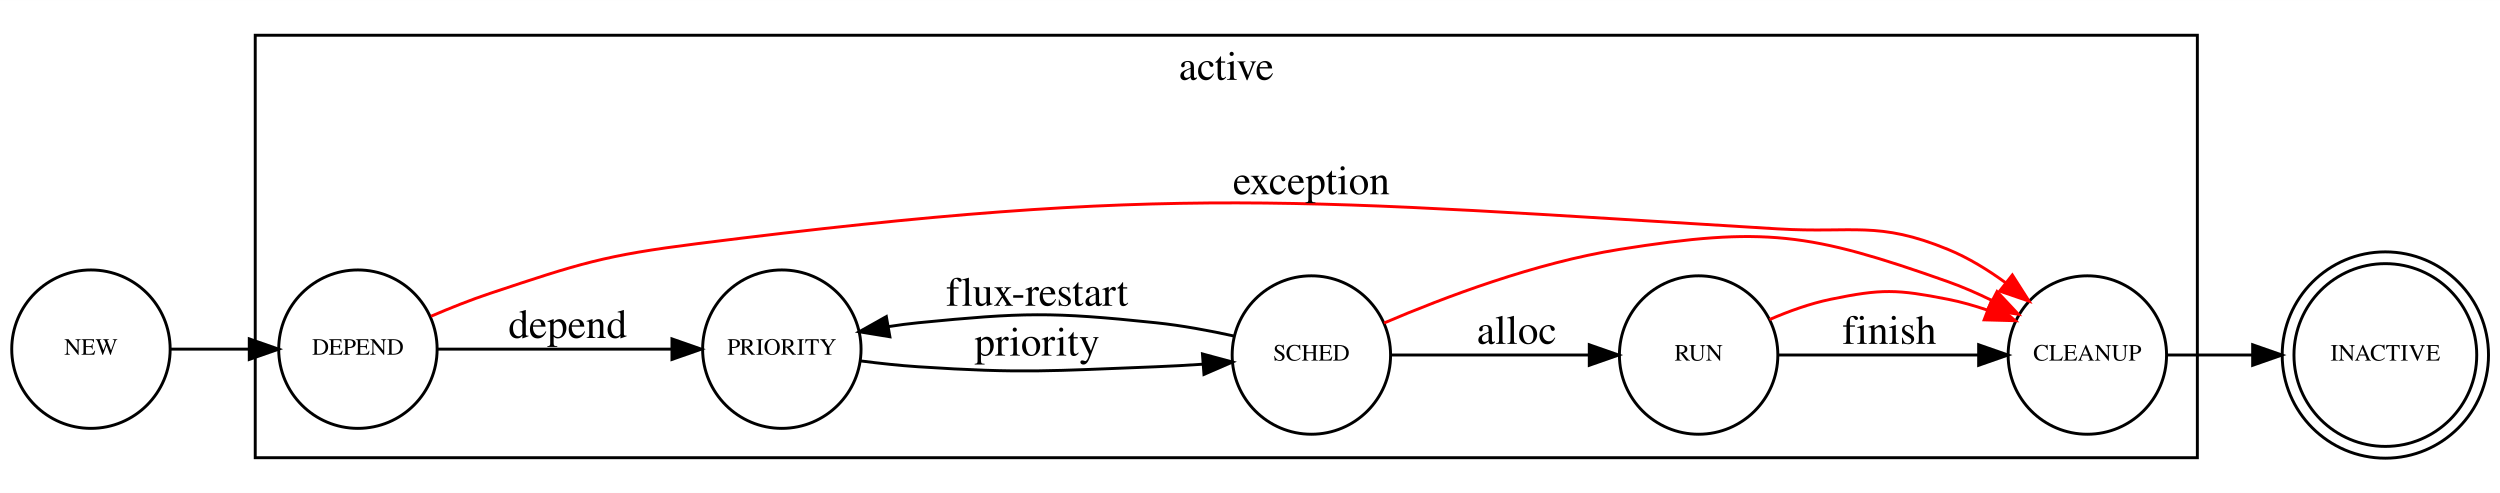
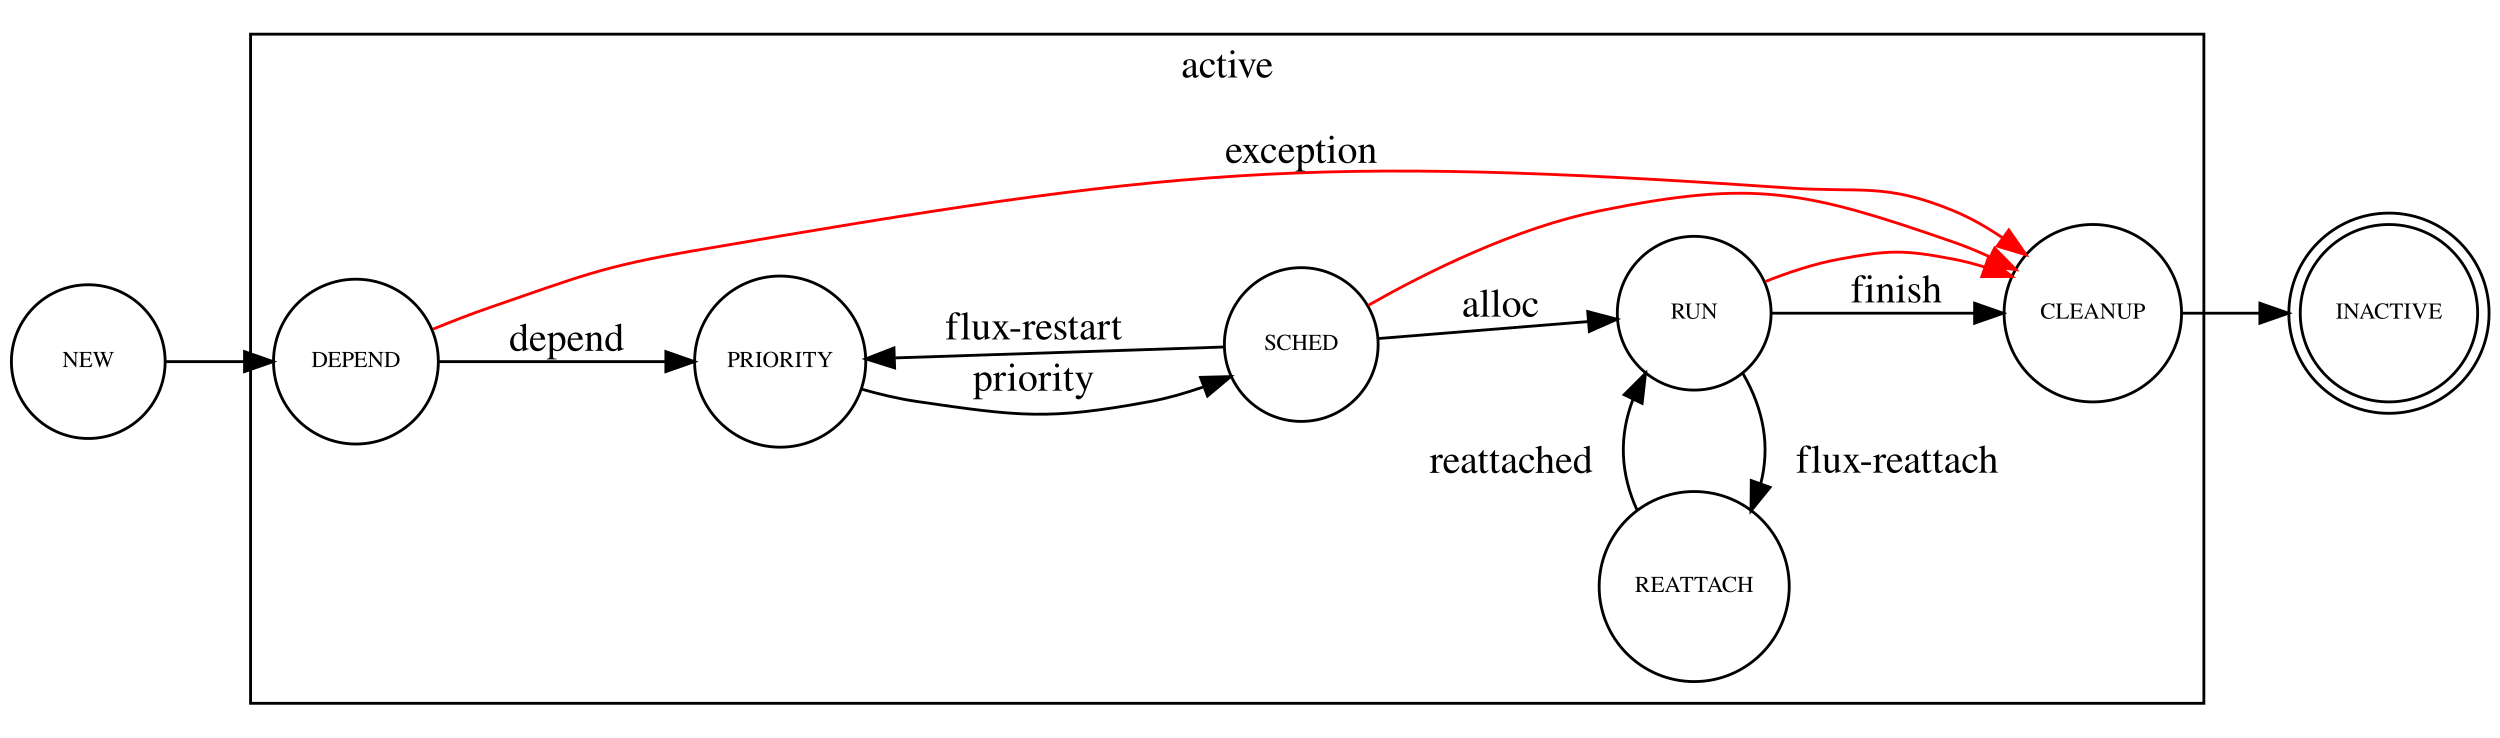
- <svg xmlns="http://www.w3.org/2000/svg" width="852pt" height="168pt" viewBox="0.00 0.00 852.16 168.00">
-   <g id="graph0" class="graph" transform="scale(1 1) rotate(0) translate(4 164)">
-     <polygon fill="white" stroke="transparent" points="-4,4 -4,-164 848.16,-164 848.16,4 -4,4" />
+ <svg xmlns="http://www.w3.org/2000/svg" width="878pt" height="259pt" viewBox="0.00 0.00 878.00 259.00">
+   <g id="graph0" class="graph" transform="scale(1 1) rotate(0) translate(4 255)">
+     <polygon fill="white" stroke="white" points="-4,5 -4,-255 875,-255 875,5 -4,5" />
    <g id="clust1" class="cluster">
-       <polygon fill="none" stroke="black" points="83,-8 83,-152 745,-152 745,-8 83,-8" />
-       <text text-anchor="middle" x="414" y="-136.8" font-family="Times,serif" font-size="14.00">active</text>
+       <polygon fill="none" stroke="black" points="84,-8 84,-243 770,-243 770,-8 84,-8" />
+       <text text-anchor="middle" x="427" y="-227.8" font-family="Times,serif" font-size="14.00">active</text>
    </g>
    <g id="node1" class="node">
-       <ellipse fill="none" stroke="black" cx="809.08" cy="-43" rx="31.15" ry="31.15" />
-       <ellipse fill="none" stroke="black" cx="809.08" cy="-43" rx="35.16" ry="35.16" />
-       <text text-anchor="middle" x="809.08" y="-41.1" font-family="Times,serif" font-size="8.00">INACTIVE</text>
+       <ellipse fill="none" stroke="black" cx="835" cy="-145" rx="31.152" ry="31.152" />
+       <ellipse fill="none" stroke="black" cx="835" cy="-145" rx="35.161" ry="35.161" />
+       <text text-anchor="middle" x="835" y="-143.1" font-family="Times,serif" font-size="8.00">INACTIVE</text>
    </g>
    <g id="node2" class="node">
-       <ellipse fill="none" stroke="black" cx="118" cy="-45" rx="27" ry="27" />
-       <text text-anchor="middle" x="118" y="-43.1" font-family="Times,serif" font-size="8.00">DEPEND</text>
+       <ellipse fill="none" stroke="black" cx="121" cy="-128" rx="28.946" ry="28.946" />
+       <text text-anchor="middle" x="121" y="-126.1" font-family="Times,serif" font-size="8.00">DEPEND</text>
    </g>
    <g id="node3" class="node">
-       <ellipse fill="none" stroke="black" cx="262.5" cy="-45" rx="27" ry="27" />
-       <text text-anchor="middle" x="262.5" y="-43.1" font-family="Times,serif" font-size="8.00">PRIORITY</text>
+       <ellipse fill="none" stroke="black" cx="270" cy="-128" rx="30.054" ry="30.054" />
+       <text text-anchor="middle" x="270" y="-126.1" font-family="Times,serif" font-size="8.00">PRIORITY</text>
    </g>
    <g id="edge2" class="edge">
-       <path fill="none" stroke="black" d="M145.14,-45C167.49,-45 199.92,-45 224.86,-45" />
-       <polygon fill="black" stroke="black" points="225.05,-48.5 235.05,-45 225.05,-41.5 225.05,-48.5" />
-       <text text-anchor="middle" x="189.5" y="-48.8" font-family="Times,serif" font-size="14.00">depend</text>
+       <path fill="none" stroke="black" d="M149.996,-128C172.518,-128 204.44,-128 229.553,-128" />
+       <polygon fill="black" stroke="black" points="229.851,-131.5 239.851,-128 229.851,-124.5 229.851,-131.5" />
+       <text text-anchor="middle" x="195" y="-131.8" font-family="Times,serif" font-size="14.00">depend</text>
+     </g>
+     <g id="node7" class="node">
+       <ellipse fill="none" stroke="black" cx="731" cy="-145" rx="31.161" ry="31.161" />
+       <text text-anchor="middle" x="731" y="-143.1" font-family="Times,serif" font-size="8.00">CLEANUP</text>
+     </g>
+     <g id="edge10" class="edge">
+       <path fill="none" stroke="red" d="M148.063,-139.405C154.52,-142.053 161.464,-144.751 168,-147 199.405,-157.804 207.267,-161.381 240,-167 408.482,-195.923 453.455,-200.706 624,-189 649.961,-187.218 657.935,-190.9 682,-181 687.943,-178.555 693.808,-175.198 699.289,-171.511" />
+       <polygon fill="red" stroke="red" points="701.5,-174.231 707.541,-165.528 697.391,-168.564 701.5,-174.231" />
+       <text text-anchor="middle" x="453" y="-197.8" font-family="Times,serif" font-size="14.00">exception</text>
+     </g>
+     <g id="node4" class="node">
+       <ellipse fill="none" stroke="black" cx="453" cy="-134" rx="27" ry="27" />
+       <text text-anchor="middle" x="453" y="-132.1" font-family="Times,serif" font-size="8.00">SCHED</text>
+     </g>
+     <g id="edge3" class="edge">
+       <path fill="none" stroke="black" d="M298.536,-118.353C304.853,-116.546 311.597,-114.933 318,-114 354.063,-108.743 364.168,-107.347 400,-114 406.092,-115.131 412.392,-116.949 418.413,-119.038" />
+       <polygon fill="black" stroke="black" points="417.607,-122.475 428.199,-122.738 420.083,-115.928 417.607,-122.475" />
+       <text text-anchor="middle" x="359" y="-117.8" font-family="Times,serif" font-size="14.00">priority</text>
+     </g>
+     <g id="node5" class="node">
+       <ellipse fill="none" stroke="black" cx="591" cy="-145" rx="27" ry="27" />
+       <text text-anchor="middle" x="591" y="-143.1" font-family="Times,serif" font-size="8.00">RUN</text>
+     </g>
+     <g id="edge4" class="edge">
+       <path fill="none" stroke="black" d="M480.222,-136.121C501.106,-137.81 530.574,-140.193 553.721,-142.066" />
+       <polygon fill="black" stroke="black" points="553.609,-145.568 563.858,-142.886 554.173,-138.591 553.609,-145.568" />
+       <text text-anchor="middle" x="523" y="-143.8" font-family="Times,serif" font-size="14.00">alloc</text>
+     </g>
+     <g id="edge7" class="edge">
+       <path fill="none" stroke="black" d="M425.929,-133.136C395.672,-132.133 345.459,-130.468 310.427,-129.307" />
+       <polygon fill="black" stroke="black" points="310.191,-125.797 300.081,-128.964 309.959,-132.793 310.191,-125.797" />
+       <text text-anchor="middle" x="359" y="-135.8" font-family="Times,serif" font-size="14.00">flux-restart</text>
+     </g>
+     <g id="edge11" class="edge">
+       <path fill="none" stroke="red" d="M476.531,-147.776C496.945,-159.363 528.29,-174.974 558,-181 612.223,-191.998 629.726,-188.127 682,-170 686.26,-168.523 690.609,-166.721 694.864,-164.768" />
+       <polygon fill="red" stroke="red" points="696.515,-167.858 703.96,-160.32 693.439,-161.569 696.515,-167.858" />
+     </g>
+     <g id="edge5" class="edge">
+       <path fill="none" stroke="black" d="M618.282,-145C638.355,-145 666.381,-145 689.34,-145" />
+       <polygon fill="black" stroke="black" points="689.486,-148.5 699.486,-145 689.486,-141.5 689.486,-148.5" />
+       <text text-anchor="middle" x="662" y="-148.8" font-family="Times,serif" font-size="14.00">finish</text>
    </g>
    <g id="node6" class="node">
-       <ellipse fill="none" stroke="black" cx="707.5" cy="-43" rx="27" ry="27" />
-       <text text-anchor="middle" x="707.5" y="-41.1" font-family="Times,serif" font-size="8.00">CLEANUP</text>
+       <ellipse fill="none" stroke="black" cx="591" cy="-49" rx="33.376" ry="33.376" />
+       <text text-anchor="middle" x="591" y="-47.1" font-family="Times,serif" font-size="8.00">REATTACH</text>
    </g>
    <g id="edge8" class="edge">
-       <path fill="none" stroke="red" d="M142.92,-56.22C149.35,-58.99 156.37,-61.79 163,-64 193.79,-74.25 201.81,-76.94 234,-81 396.28,-101.47 438.72,-95.82 602,-86 627.92,-84.44 635.98,-88.86 660,-79 666.88,-76.18 673.62,-72.04 679.73,-67.57" />
-       <polygon fill="red" stroke="red" points="681.93,-70.29 687.63,-61.36 677.6,-64.79 681.93,-70.29" />
-       <text text-anchor="middle" x="443" y="-97.8" font-family="Times,serif" font-size="14.00">exception</text>
+       <path fill="none" stroke="black" d="M608.095,-123.862C615.605,-110.924 617.689,-97.985 614.347,-85.046" />
+       <polygon fill="black" stroke="black" points="617.636,-83.848 610.955,-75.625 611.049,-86.219 617.636,-83.848" />
+       <text text-anchor="middle" x="662.279" y="-89.009" font-family="Times,serif" font-size="14.00">flux-reattach</text>
    </g>
-     <g id="node4" class="node">
-       <ellipse fill="none" stroke="black" cx="443" cy="-43" rx="27" ry="27" />
-       <text text-anchor="middle" x="443" y="-41.1" font-family="Times,serif" font-size="8.00">SCHED</text>
-     </g>
-     <g id="edge3" class="edge">
-       <path fill="none" stroke="black" d="M289.43,-40.98C295.81,-40.16 302.64,-39.42 309,-39 344.92,-36.64 354.03,-37.62 390,-39 395.18,-39.2 400.65,-39.51 406.01,-39.87" />
-       <polygon fill="black" stroke="black" points="405.87,-43.37 416.1,-40.61 406.39,-36.39 405.87,-43.37" />
-       <text text-anchor="middle" x="349.5" y="-42.8" font-family="Times,serif" font-size="14.00">priority</text>
-     </g>
-     <g id="edge7" class="edge">
-       <path fill="none" stroke="black" d="M416.78,-49.44C408.33,-51.3 398.81,-53.08 390,-54 354.2,-57.75 344.83,-57.51 309,-54 305.71,-53.68 302.31,-53.23 298.92,-52.7" />
-       <polygon fill="black" stroke="black" points="299.33,-49.22 288.88,-50.93 298.12,-56.11 299.33,-49.22" />
-       <text text-anchor="middle" x="349.5" y="-59.8" font-family="Times,serif" font-size="14.00">flux-restart</text>
-     </g>
-     <g id="node5" class="node">
-       <ellipse fill="none" stroke="black" cx="575" cy="-43" rx="27" ry="27" />
-       <text text-anchor="middle" x="575" y="-41.1" font-family="Times,serif" font-size="8.00">RUN</text>
-     </g>
-     <g id="edge4" class="edge">
-       <path fill="none" stroke="black" d="M470.31,-43C489.69,-43 516.29,-43 537.7,-43" />
-       <polygon fill="black" stroke="black" points="537.73,-46.5 547.73,-43 537.73,-39.5 537.73,-46.5" />
-       <text text-anchor="middle" x="513" y="-46.8" font-family="Times,serif" font-size="14.00">alloc</text>
+     <g id="edge12" class="edge">
+       <path fill="none" stroke="red" d="M615.904,-156.102C624.009,-159.316 633.232,-162.39 642,-164 659.486,-167.21 664.537,-167.331 682,-164 685.648,-163.304 689.373,-162.336 693.054,-161.202" />
+       <polygon fill="red" stroke="red" points="694.313,-164.469 702.612,-157.884 692.018,-157.856 694.313,-164.469" />
    </g>
    <g id="edge9" class="edge">
-       <path fill="none" stroke="red" d="M467.76,-53.91C488.44,-62.75 519.51,-74.46 548,-79 597.39,-86.87 612.85,-84.7 660,-68 664.95,-66.25 670.01,-64.03 674.89,-61.64" />
-       <polygon fill="red" stroke="red" points="676.71,-64.63 683.96,-56.91 673.48,-58.43 676.71,-64.63" />
-     </g>
-     <g id="edge5" class="edge">
-       <path fill="none" stroke="black" d="M602.09,-43C621.65,-43 648.66,-43 670.31,-43" />
-       <polygon fill="black" stroke="black" points="670.45,-46.5 680.45,-43 670.45,-39.5 670.45,-46.5" />
-       <text text-anchor="middle" x="640" y="-46.8" font-family="Times,serif" font-size="14.00">finish</text>
-     </g>
-     <g id="edge10" class="edge">
-       <path fill="none" stroke="red" d="M599.17,-55.09C605.73,-57.93 612.99,-60.55 620,-62 637.41,-65.6 642.56,-65.43 660,-62 664.45,-61.13 669.02,-59.82 673.46,-58.3" />
-       <polygon fill="red" stroke="red" points="674.82,-61.53 682.92,-54.7 672.32,-54.99 674.82,-61.53" />
+       <path fill="none" stroke="black" d="M571.045,-75.625C565.012,-88.689 564.51,-101.754 569.539,-114.818" />
+       <polygon fill="black" stroke="black" points="566.406,-116.378 573.905,-123.862 572.71,-113.335 566.406,-116.378" />
+       <text text-anchor="middle" x="526.715" y="-88.921" font-family="Times,serif" font-size="14.00">reattached</text>
    </g>
    <g id="edge6" class="edge">
-       <path fill="none" stroke="black" d="M734.66,-43C743.56,-43 753.77,-43 763.68,-43" />
-       <polygon fill="black" stroke="black" points="763.85,-46.5 773.85,-43 763.85,-39.5 763.85,-46.5" />
+       <path fill="none" stroke="black" d="M762.327,-145C770.861,-145 780.323,-145 789.501,-145" />
+       <polygon fill="black" stroke="black" points="789.676,-148.5 799.676,-145 789.676,-141.5 789.676,-148.5" />
    </g>
-     <g id="node7" class="node">
-       <ellipse fill="none" stroke="black" cx="27" cy="-45" rx="27" ry="27" />
-       <text text-anchor="middle" x="27" y="-43.1" font-family="Times,serif" font-size="8.00">NEW</text>
+     <g id="node8" class="node">
+       <ellipse fill="none" stroke="black" cx="27" cy="-128" rx="27" ry="27" />
+       <text text-anchor="middle" x="27" y="-126.1" font-family="Times,serif" font-size="8.00">NEW</text>
    </g>
    <g id="edge1" class="edge">
-       <path fill="none" stroke="black" d="M54.22,-45C62.55,-45 71.91,-45 80.82,-45" />
-       <polygon fill="black" stroke="black" points="80.97,-48.5 90.97,-45 80.97,-41.5 80.97,-48.5" />
+       <path fill="none" stroke="black" d="M54.117,-128C62.686,-128 72.394,-128 81.674,-128" />
+       <polygon fill="black" stroke="black" points="81.885,-131.5 91.885,-128 81.885,-124.5 81.885,-131.5" />
    </g>
  </g>
</svg>
